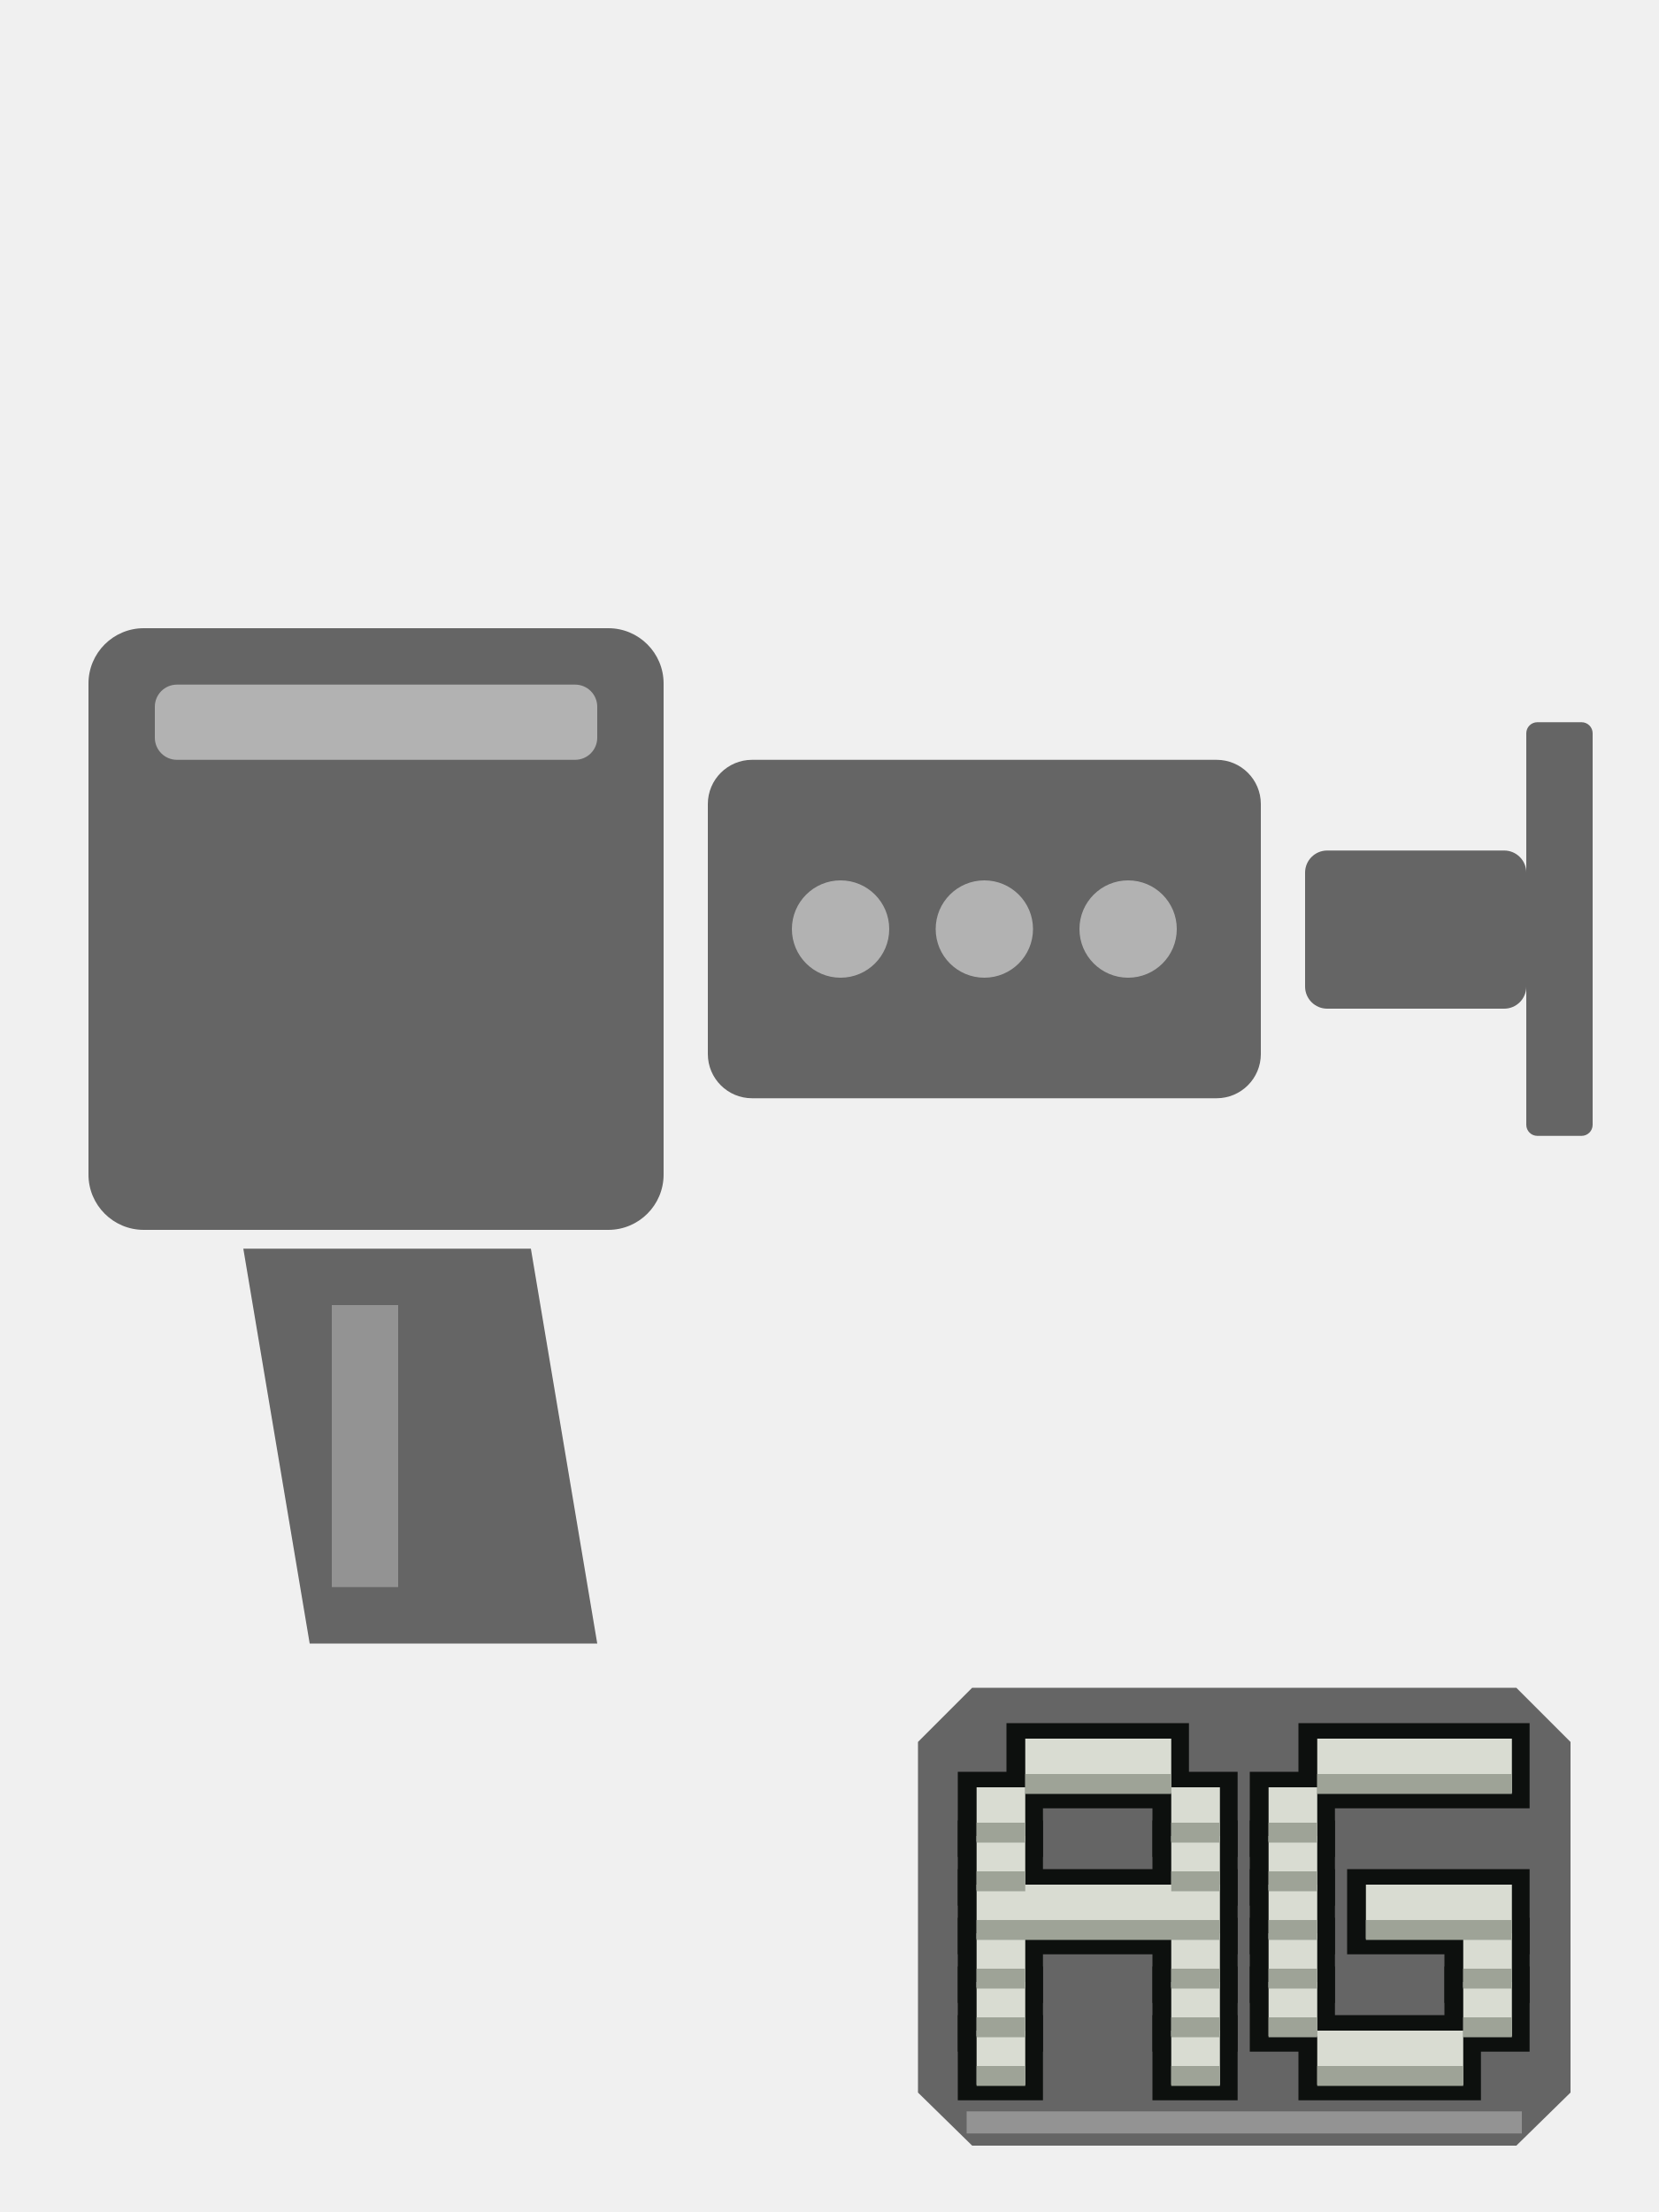
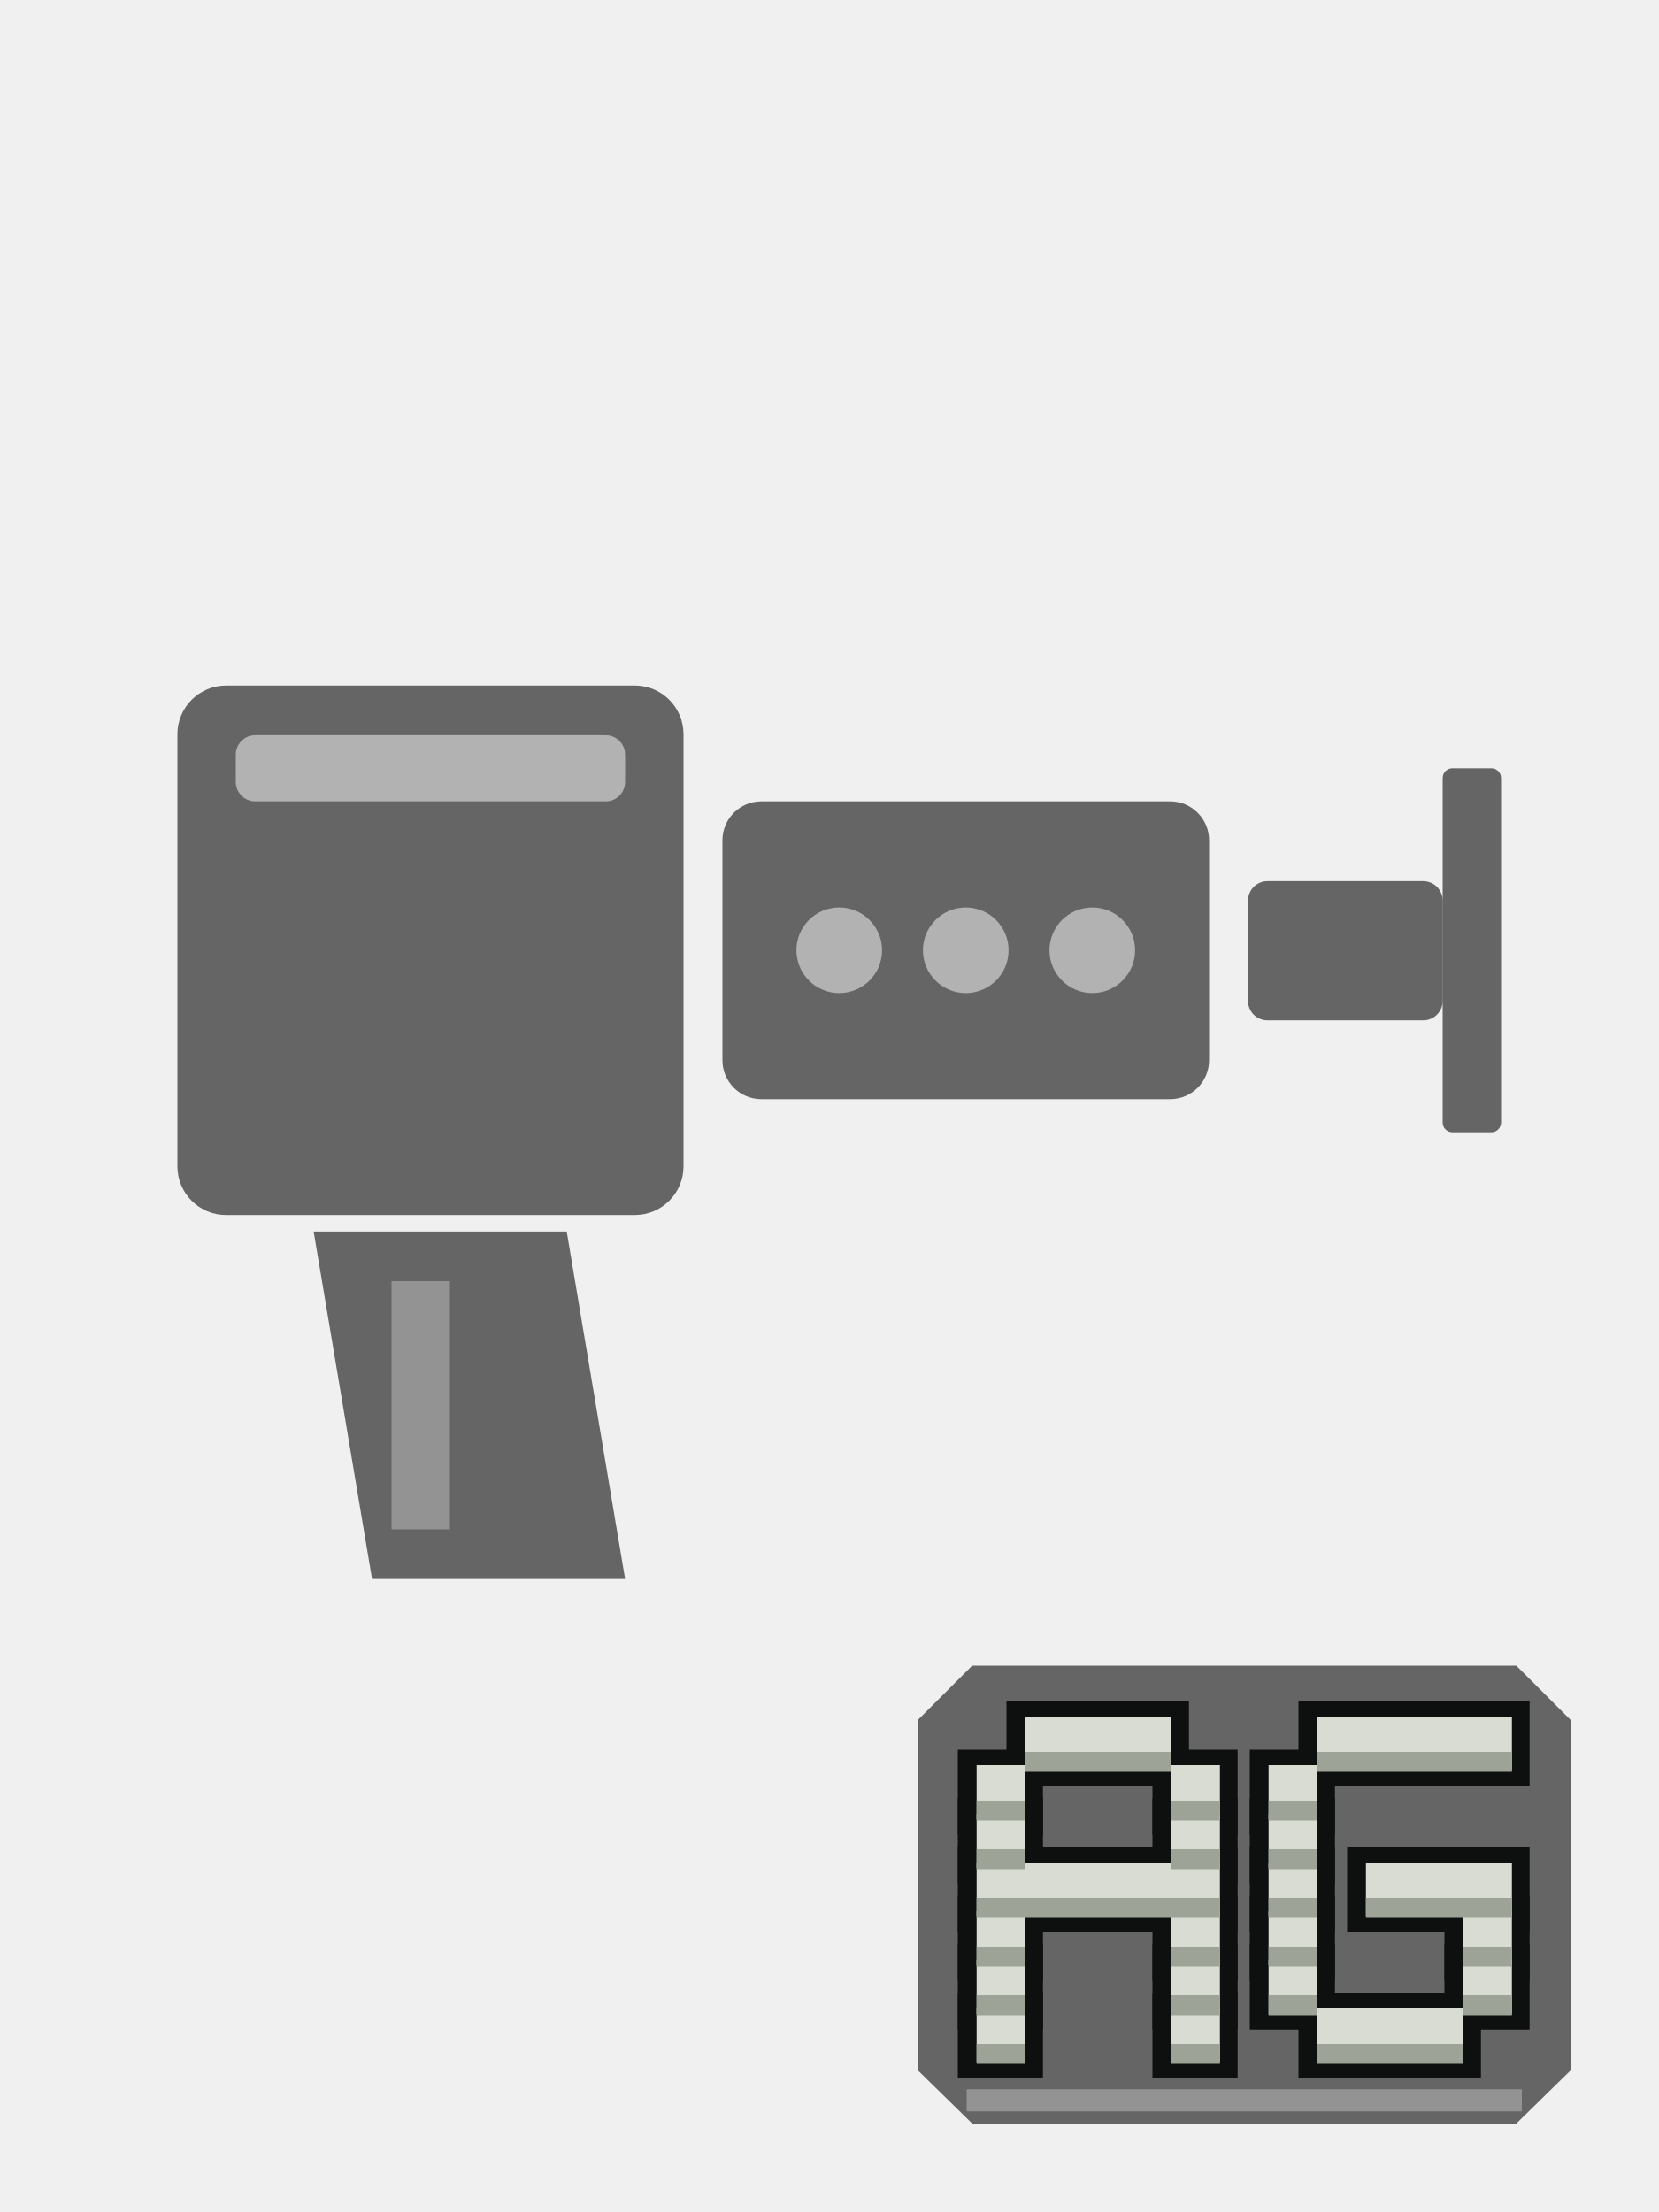
<svg xmlns="http://www.w3.org/2000/svg" viewBox="0 0 150 200">
-   <rect x="8" y="56.8" width="52" height="54.4" rx="5" fill="#000000" fill-opacity="0.58" />
-   <rect x="14" y="61.9" width="40" height="6.8" rx="2" fill="#ffffff" fill-opacity="0.5" />
-   <rect x="64" y="68.7" width="50" height="30.6" rx="4" fill="#000000" fill-opacity="0.58" />
-   <ellipse cx="76" cy="84" rx="4.4" ry="4.4" fill="#ffffff" fill-opacity="0.5" />
-   <ellipse cx="89" cy="84" rx="4.4" ry="4.4" fill="#ffffff" fill-opacity="0.5" />
-   <ellipse cx="102" cy="84" rx="4.4" ry="4.4" fill="#ffffff" fill-opacity="0.5" />
-   <rect x="118" y="76.9" width="20" height="14.3" rx="2" fill="#000000" fill-opacity="0.58" />
-   <rect x="138" y="65.3" width="6" height="37.4" rx="1" fill="#000000" fill-opacity="0.58" />
-   <polygon points="22,112.9 48,112.9 54,148.6 28,148.6" fill="#000000" fill-opacity="0.58" />
-   <rect x="30" y="118" width="6" height="25.5" fill="#ffffff" fill-opacity="0.3" />
-   <polygon points="87.9,152.6 137.1,152.6 142,157.5 142,189.2 137.1,194 87.9,194 83,189.2 83,157.5" fill="#000000" fill-opacity="0.58" />
-   <rect x="87.4" y="190.9" width="50.2" height="2" fill="#ffffff" fill-opacity="0.3" />
-   <rect x="91" y="155.8" width="16.5" height="7.7" fill="#0d100e" />
-   <rect x="86.6" y="160.2" width="7.7" height="7.7" fill="#0d100e" />
-   <rect x="104.2" y="160.2" width="7.7" height="7.7" fill="#0d100e" />
-   <rect x="86.6" y="164.6" width="7.7" height="7.7" fill="#0d100e" />
-   <rect x="104.2" y="164.6" width="7.7" height="7.7" fill="#0d100e" />
-   <rect x="86.6" y="169" width="25.3" height="7.7" fill="#0d100e" />
-   <rect x="86.6" y="173.4" width="7.7" height="7.7" fill="#0d100e" />
-   <rect x="104.2" y="173.4" width="7.7" height="7.7" fill="#0d100e" />
-   <rect x="86.6" y="177.8" width="7.7" height="7.7" fill="#0d100e" />
-   <rect x="104.2" y="177.8" width="7.7" height="7.7" fill="#0d100e" />
-   <rect x="86.6" y="182.2" width="7.7" height="7.7" fill="#0d100e" />
-   <rect x="104.2" y="182.2" width="7.7" height="7.7" fill="#0d100e" />
-   <rect x="117.4" y="155.8" width="20.9" height="7.7" fill="#0d100e" />
-   <rect x="113" y="160.2" width="7.7" height="7.7" fill="#0d100e" />
-   <rect x="113" y="164.6" width="7.7" height="7.7" fill="#0d100e" />
-   <rect x="113" y="169" width="7.7" height="7.7" fill="#0d100e" />
-   <rect x="121.8" y="169" width="16.5" height="7.7" fill="#0d100e" />
-   <rect x="113" y="173.4" width="7.7" height="7.7" fill="#0d100e" />
-   <rect x="130.6" y="173.4" width="7.7" height="7.7" fill="#0d100e" />
-   <rect x="113" y="177.8" width="7.7" height="7.7" fill="#0d100e" />
-   <rect x="130.6" y="177.8" width="7.7" height="7.7" fill="#0d100e" />
-   <rect x="117.4" y="182.2" width="16.5" height="7.7" fill="#0d100e" />
-   <rect x="92.7" y="157.2" width="13.2" height="4.9" fill="#d9dcd2" />
-   <rect x="88.3" y="161.6" width="4.4" height="4.9" fill="#d9dcd2" />
-   <rect x="105.9" y="161.6" width="4.4" height="4.9" fill="#d9dcd2" />
-   <rect x="88.3" y="166" width="4.4" height="4.9" fill="#d9dcd2" />
-   <rect x="105.9" y="166" width="4.4" height="4.9" fill="#d9dcd2" />
-   <rect x="88.3" y="170.4" width="22" height="4.9" fill="#d9dcd2" />
-   <rect x="88.3" y="174.8" width="4.4" height="4.9" fill="#d9dcd2" />
-   <rect x="105.9" y="174.8" width="4.4" height="4.9" fill="#d9dcd2" />
-   <rect x="88.3" y="179.2" width="4.4" height="4.9" fill="#d9dcd2" />
-   <rect x="105.9" y="179.2" width="4.4" height="4.9" fill="#d9dcd2" />
-   <rect x="88.3" y="183.6" width="4.4" height="4.9" fill="#d9dcd2" />
-   <rect x="105.9" y="183.6" width="4.4" height="4.9" fill="#d9dcd2" />
-   <rect x="119.1" y="157.2" width="17.6" height="4.9" fill="#d9dcd2" />
-   <rect x="114.7" y="161.6" width="4.4" height="4.9" fill="#d9dcd2" />
-   <rect x="114.7" y="166" width="4.4" height="4.9" fill="#d9dcd2" />
-   <rect x="114.7" y="170.4" width="4.4" height="4.9" fill="#d9dcd2" />
-   <rect x="123.5" y="170.4" width="13.2" height="4.9" fill="#d9dcd2" />
-   <rect x="114.7" y="174.8" width="4.4" height="4.9" fill="#d9dcd2" />
-   <rect x="132.3" y="174.8" width="4.4" height="4.9" fill="#d9dcd2" />
-   <rect x="114.7" y="179.2" width="4.4" height="4.9" fill="#d9dcd2" />
-   <rect x="132.3" y="179.2" width="4.4" height="4.9" fill="#d9dcd2" />
-   <rect x="119.1" y="183.6" width="13.2" height="4.9" fill="#d9dcd2" />
-   <rect x="92.7" y="160.4" width="13.2" height="1.8" fill="#9ea397" />
-   <rect x="88.3" y="164.8" width="4.4" height="1.8" fill="#9ea397" />
-   <rect x="105.9" y="164.8" width="4.4" height="1.8" fill="#9ea397" />
-   <rect x="88.3" y="169.2" width="4.4" height="1.8" fill="#9ea397" />
-   <rect x="105.9" y="169.2" width="4.4" height="1.8" fill="#9ea397" />
-   <rect x="88.3" y="173.6" width="22" height="1.8" fill="#9ea397" />
-   <rect x="88.3" y="178" width="4.4" height="1.8" fill="#9ea397" />
-   <rect x="105.9" y="178" width="4.4" height="1.8" fill="#9ea397" />
-   <rect x="88.3" y="182.4" width="4.4" height="1.8" fill="#9ea397" />
-   <rect x="105.9" y="182.4" width="4.4" height="1.8" fill="#9ea397" />
-   <rect x="88.3" y="186.8" width="4.4" height="1.8" fill="#9ea397" />
-   <rect x="105.9" y="186.8" width="4.4" height="1.8" fill="#9ea397" />
-   <rect x="119.1" y="160.4" width="17.6" height="1.8" fill="#9ea397" />
-   <rect x="114.7" y="164.8" width="4.4" height="1.8" fill="#9ea397" />
-   <rect x="114.7" y="169.2" width="4.4" height="1.8" fill="#9ea397" />
-   <rect x="114.7" y="173.6" width="4.4" height="1.8" fill="#9ea397" />
-   <rect x="123.5" y="173.6" width="13.2" height="1.8" fill="#9ea397" />
-   <rect x="114.7" y="178" width="4.4" height="1.8" fill="#9ea397" />
-   <rect x="132.3" y="178" width="4.4" height="1.8" fill="#9ea397" />
-   <rect x="114.7" y="182.4" width="4.4" height="1.8" fill="#9ea397" />
-   <rect x="132.3" y="182.4" width="4.4" height="1.8" fill="#9ea397" />
-   <rect x="119.1" y="186.8" width="13.2" height="1.8" fill="#9ea397" />
+   <g transform="translate(9 12) scale(0.88)">
+     <rect x="8" y="56.8" width="52" height="54.4" rx="5" fill="#000000" fill-opacity="0.58" />
+     <rect x="14" y="61.9" width="40" height="6.8" rx="2" fill="#ffffff" fill-opacity="0.5" />
+     <rect x="64" y="68.7" width="50" height="30.6" rx="4" fill="#000000" fill-opacity="0.58" />
+     <ellipse cx="76" cy="84" rx="4.4" ry="4.4" fill="#ffffff" fill-opacity="0.5" />
+     <ellipse cx="89" cy="84" rx="4.4" ry="4.4" fill="#ffffff" fill-opacity="0.5" />
+     <ellipse cx="102" cy="84" rx="4.4" ry="4.4" fill="#ffffff" fill-opacity="0.5" />
+     <rect x="118" y="76.9" width="20" height="14.3" rx="2" fill="#000000" fill-opacity="0.58" />
+     <rect x="138" y="65.3" width="6" height="37.4" rx="1" fill="#000000" fill-opacity="0.58" />
+     <polygon points="22,112.9 48,112.9 54,148.6 28,148.6" fill="#000000" fill-opacity="0.58" />
+     <rect x="30" y="118" width="6" height="25.5" fill="#ffffff" fill-opacity="0.3" />
+   </g>
+   <polygon points="87.9,150.6 137.1,150.6 142,155.5 142,187.2 137.1,192 87.9,192 83,187.2 83,155.5" fill="#000000" fill-opacity="0.58" />
+   <rect x="87.4" y="188.9" width="50.2" height="2" fill="#ffffff" fill-opacity="0.3" />
+   <rect x="91" y="153.8" width="16.5" height="7.7" fill="#0d100e" />
+   <rect x="86.6" y="158.2" width="7.7" height="7.7" fill="#0d100e" />
+   <rect x="104.2" y="158.2" width="7.7" height="7.7" fill="#0d100e" />
+   <rect x="86.6" y="162.6" width="7.7" height="7.7" fill="#0d100e" />
+   <rect x="104.2" y="162.6" width="7.7" height="7.7" fill="#0d100e" />
+   <rect x="86.6" y="167" width="25.3" height="7.7" fill="#0d100e" />
+   <rect x="86.6" y="171.4" width="7.7" height="7.7" fill="#0d100e" />
+   <rect x="104.2" y="171.4" width="7.7" height="7.7" fill="#0d100e" />
+   <rect x="86.6" y="175.8" width="7.7" height="7.7" fill="#0d100e" />
+   <rect x="104.2" y="175.8" width="7.7" height="7.7" fill="#0d100e" />
+   <rect x="86.6" y="180.2" width="7.7" height="7.7" fill="#0d100e" />
+   <rect x="104.2" y="180.2" width="7.7" height="7.7" fill="#0d100e" />
+   <rect x="117.4" y="153.8" width="20.9" height="7.7" fill="#0d100e" />
+   <rect x="113" y="158.2" width="7.7" height="7.7" fill="#0d100e" />
+   <rect x="113" y="162.6" width="7.7" height="7.7" fill="#0d100e" />
+   <rect x="113" y="167" width="7.7" height="7.7" fill="#0d100e" />
+   <rect x="121.8" y="167" width="16.5" height="7.7" fill="#0d100e" />
+   <rect x="113" y="171.4" width="7.7" height="7.7" fill="#0d100e" />
+   <rect x="130.6" y="171.4" width="7.7" height="7.7" fill="#0d100e" />
+   <rect x="113" y="175.8" width="7.7" height="7.7" fill="#0d100e" />
+   <rect x="130.6" y="175.8" width="7.7" height="7.7" fill="#0d100e" />
+   <rect x="117.4" y="180.2" width="16.5" height="7.7" fill="#0d100e" />
+   <rect x="92.7" y="155.2" width="13.2" height="4.9" fill="#d9dcd2" />
+   <rect x="88.3" y="159.6" width="4.4" height="4.9" fill="#d9dcd2" />
+   <rect x="105.9" y="159.6" width="4.4" height="4.9" fill="#d9dcd2" />
+   <rect x="88.3" y="164" width="4.4" height="4.9" fill="#d9dcd2" />
+   <rect x="105.9" y="164" width="4.4" height="4.9" fill="#d9dcd2" />
+   <rect x="88.3" y="168.4" width="22" height="4.9" fill="#d9dcd2" />
+   <rect x="88.3" y="172.8" width="4.4" height="4.9" fill="#d9dcd2" />
+   <rect x="105.9" y="172.8" width="4.4" height="4.9" fill="#d9dcd2" />
+   <rect x="88.3" y="177.2" width="4.4" height="4.9" fill="#d9dcd2" />
+   <rect x="105.9" y="177.2" width="4.4" height="4.9" fill="#d9dcd2" />
+   <rect x="88.3" y="181.6" width="4.4" height="4.9" fill="#d9dcd2" />
+   <rect x="105.9" y="181.6" width="4.4" height="4.9" fill="#d9dcd2" />
+   <rect x="119.1" y="155.2" width="17.6" height="4.9" fill="#d9dcd2" />
+   <rect x="114.7" y="159.6" width="4.4" height="4.9" fill="#d9dcd2" />
+   <rect x="114.7" y="164" width="4.4" height="4.9" fill="#d9dcd2" />
+   <rect x="114.7" y="168.4" width="4.4" height="4.9" fill="#d9dcd2" />
+   <rect x="123.5" y="168.4" width="13.2" height="4.9" fill="#d9dcd2" />
+   <rect x="114.7" y="172.8" width="4.4" height="4.9" fill="#d9dcd2" />
+   <rect x="132.3" y="172.8" width="4.4" height="4.9" fill="#d9dcd2" />
+   <rect x="114.7" y="177.2" width="4.4" height="4.9" fill="#d9dcd2" />
+   <rect x="132.3" y="177.2" width="4.4" height="4.9" fill="#d9dcd2" />
+   <rect x="119.1" y="181.6" width="13.2" height="4.9" fill="#d9dcd2" />
+   <rect x="92.7" y="158.4" width="13.2" height="1.8" fill="#9ea397" />
+   <rect x="88.3" y="162.8" width="4.4" height="1.8" fill="#9ea397" />
+   <rect x="105.9" y="162.8" width="4.4" height="1.8" fill="#9ea397" />
+   <rect x="88.3" y="167.2" width="4.4" height="1.8" fill="#9ea397" />
+   <rect x="105.9" y="167.2" width="4.4" height="1.8" fill="#9ea397" />
+   <rect x="88.3" y="171.6" width="22" height="1.8" fill="#9ea397" />
+   <rect x="88.3" y="176" width="4.4" height="1.8" fill="#9ea397" />
+   <rect x="105.9" y="176" width="4.4" height="1.8" fill="#9ea397" />
+   <rect x="88.3" y="180.4" width="4.4" height="1.8" fill="#9ea397" />
+   <rect x="105.9" y="180.4" width="4.4" height="1.8" fill="#9ea397" />
+   <rect x="88.3" y="184.8" width="4.4" height="1.8" fill="#9ea397" />
+   <rect x="105.9" y="184.8" width="4.4" height="1.8" fill="#9ea397" />
+   <rect x="119.1" y="158.4" width="17.6" height="1.8" fill="#9ea397" />
+   <rect x="114.7" y="162.8" width="4.4" height="1.8" fill="#9ea397" />
+   <rect x="114.7" y="167.2" width="4.4" height="1.8" fill="#9ea397" />
+   <rect x="114.7" y="171.6" width="4.4" height="1.8" fill="#9ea397" />
+   <rect x="123.5" y="171.6" width="13.2" height="1.8" fill="#9ea397" />
+   <rect x="114.7" y="176" width="4.4" height="1.8" fill="#9ea397" />
+   <rect x="132.3" y="176" width="4.4" height="1.8" fill="#9ea397" />
+   <rect x="114.7" y="180.4" width="4.4" height="1.8" fill="#9ea397" />
+   <rect x="132.3" y="180.4" width="4.4" height="1.8" fill="#9ea397" />
+   <rect x="119.1" y="184.8" width="13.2" height="1.8" fill="#9ea397" />
</svg>
